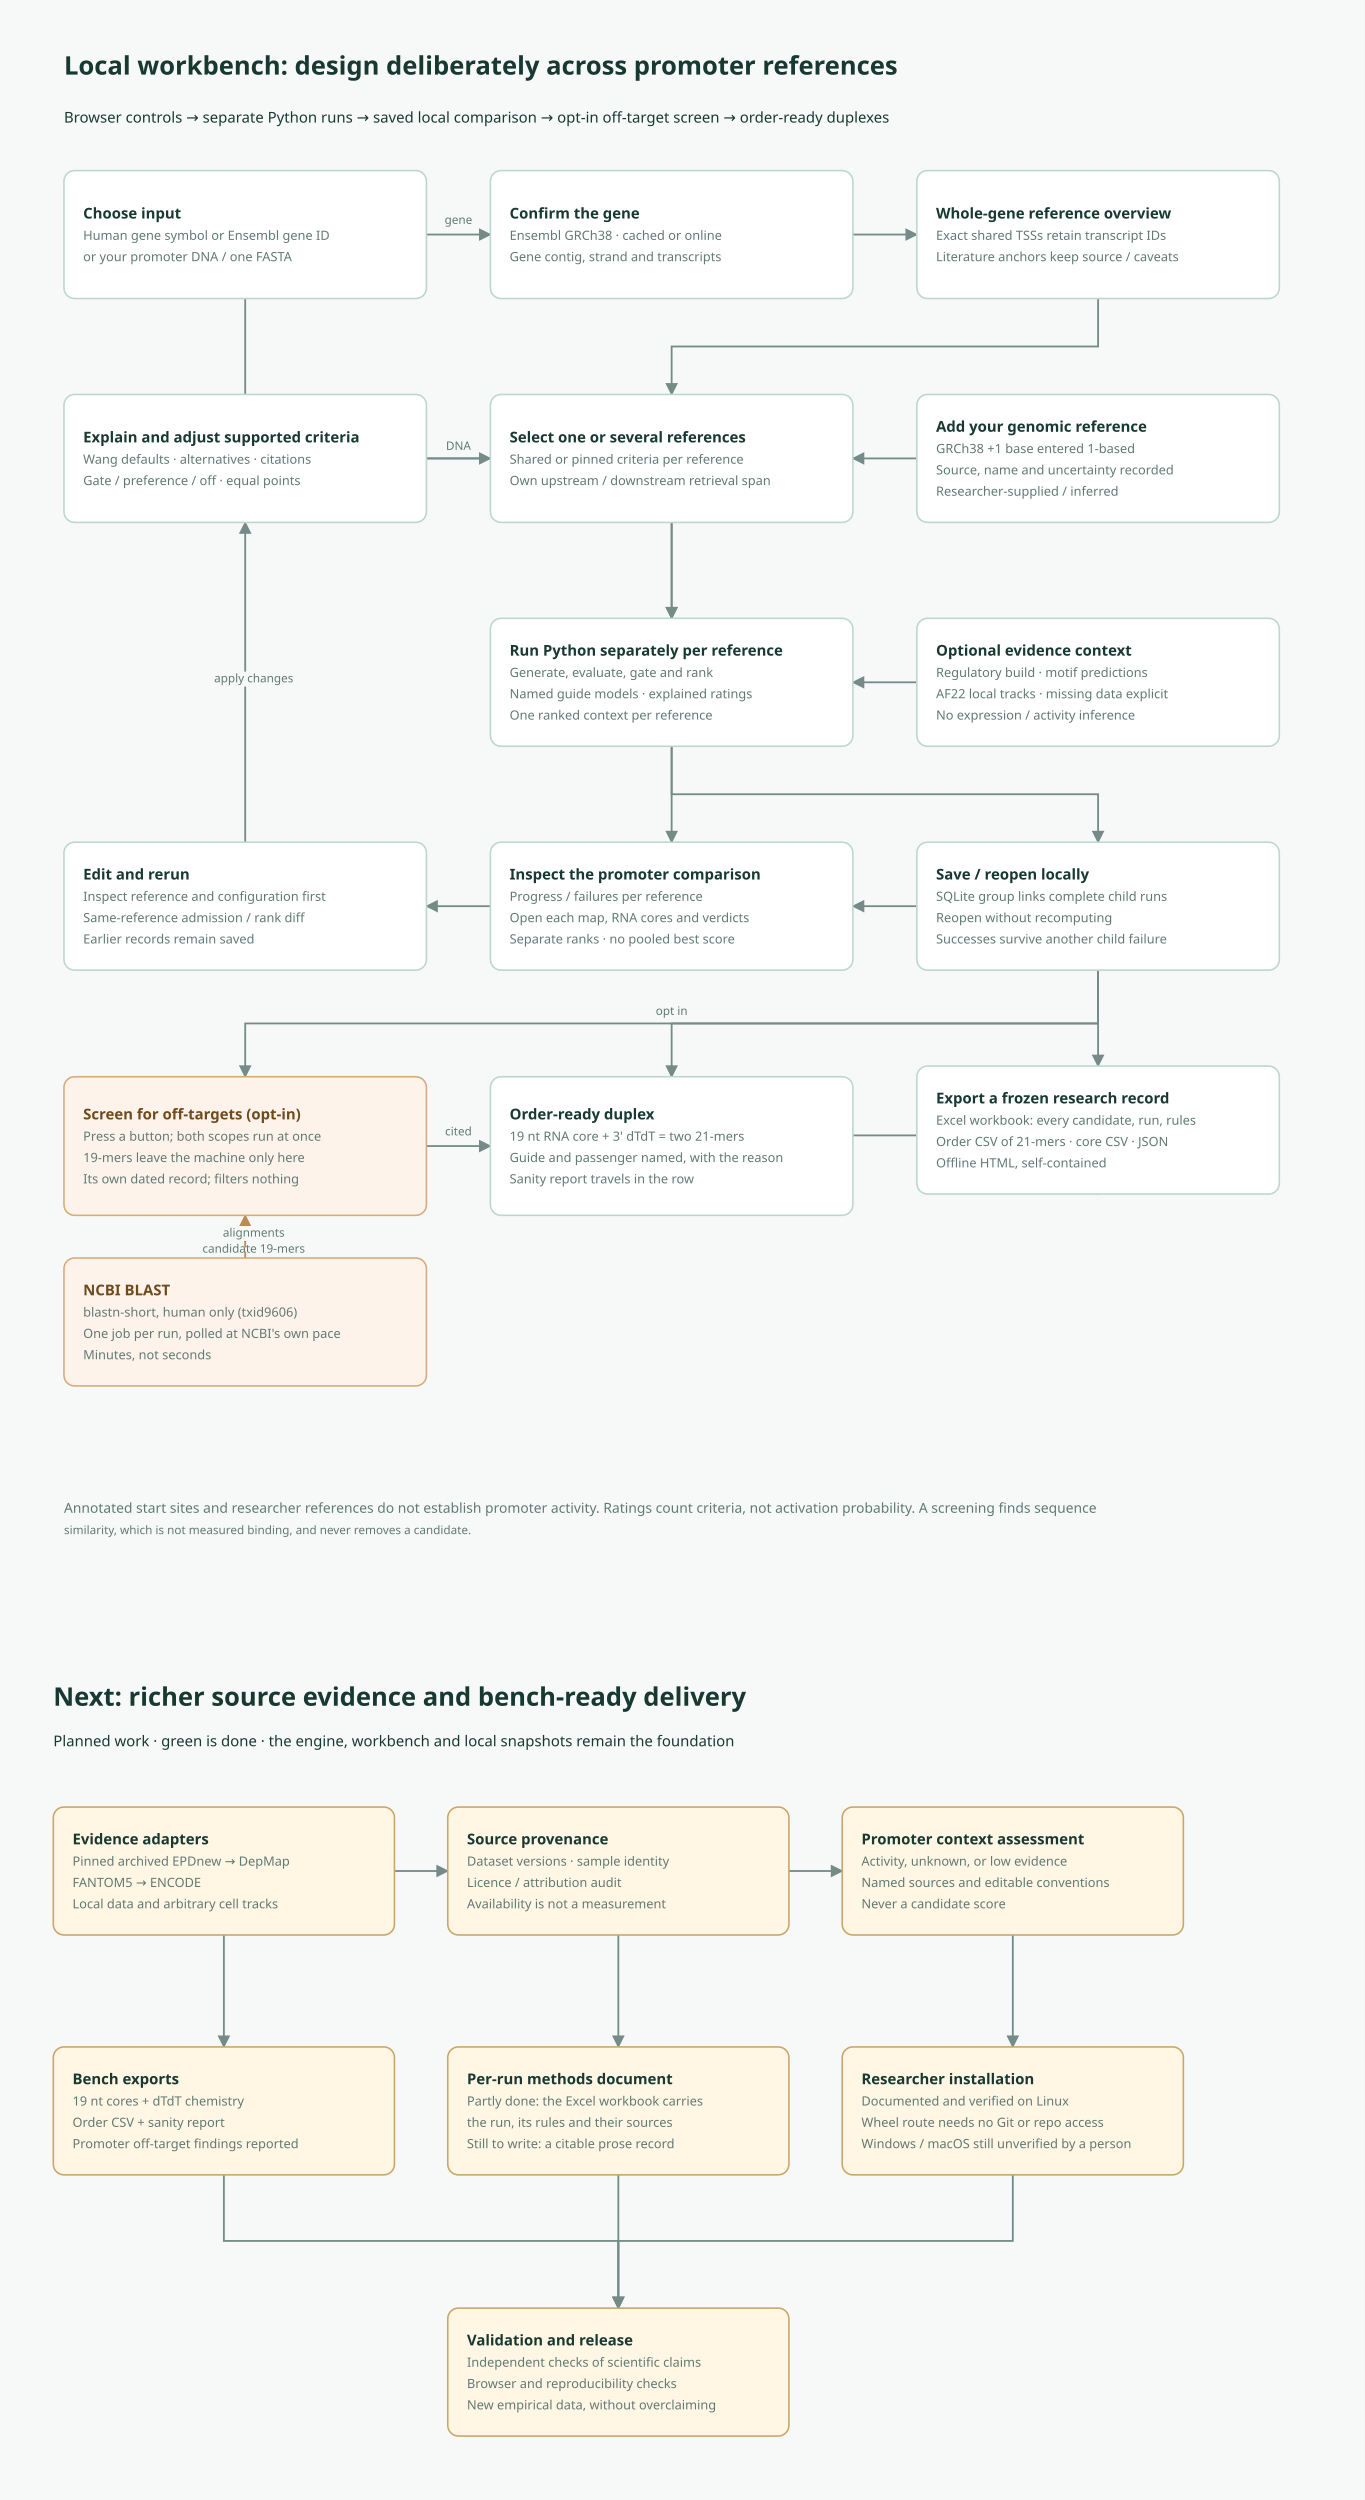
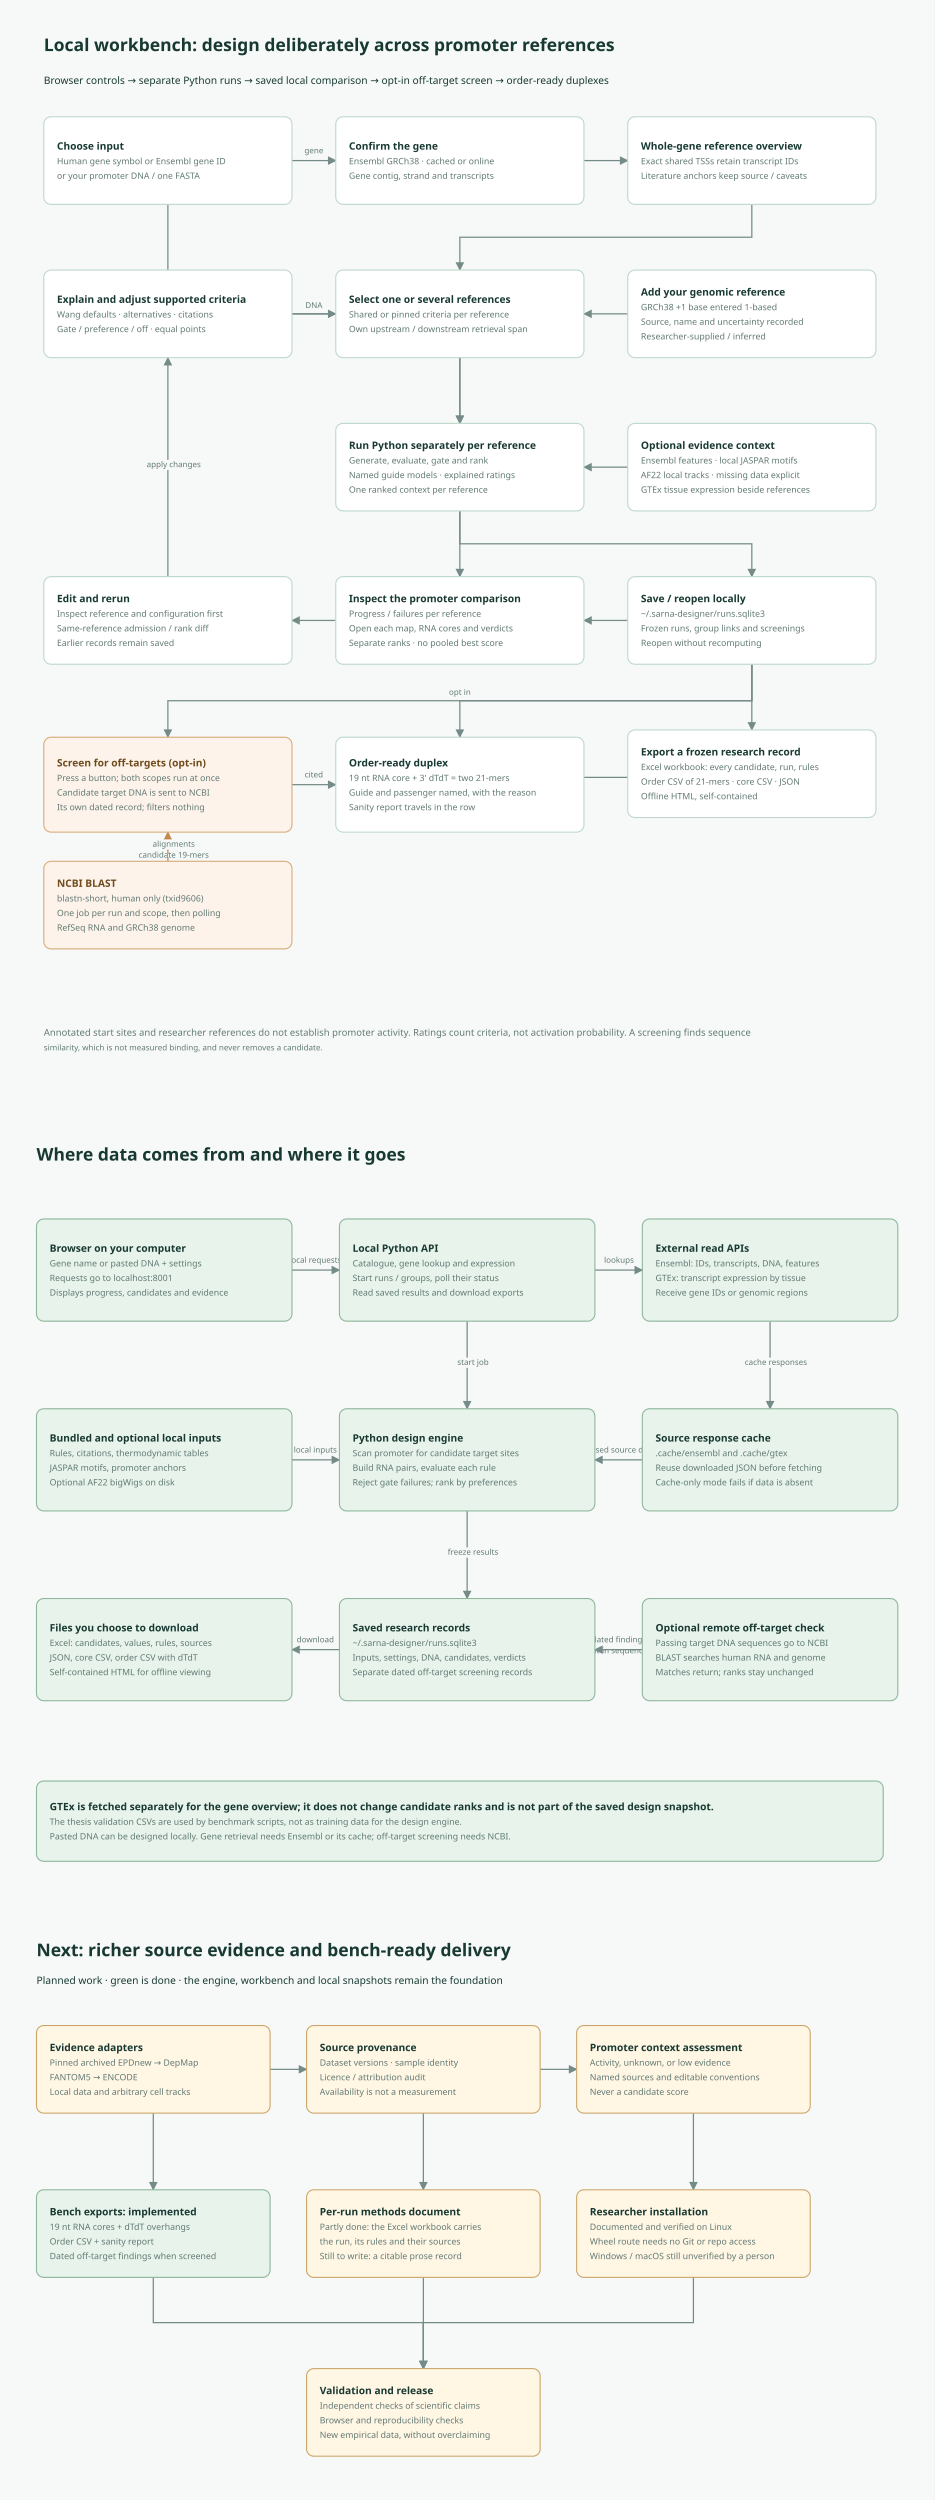
- <svg xmlns="http://www.w3.org/2000/svg" width="1280" height="2345" viewBox="0 0 1280 2345" role="img" aria-labelledby="flow-title">
+ <svg xmlns="http://www.w3.org/2000/svg" width="1280" height="3425" viewBox="0 0 1280 3425" role="img" aria-labelledby="flow-title">
  <defs>
    <marker id="arrow" viewBox="0 0 10 10" refX="9" refY="5" markerWidth="7" markerHeight="7" orient="auto-start-reverse">
      <path d="M0,0 L10,5 L0,10 z" fill="#748b87" />
    </marker>
    <marker id="arrow-remote" viewBox="0 0 10 10" refX="9" refY="5" markerWidth="7" markerHeight="7" orient="auto-start-reverse">
      <path d="M0,0 L10,5 L0,10 z" fill="#c08a4e" />
    </marker>
  </defs>
-   <rect width="1280" height="2345" fill="#f6f9f7" />
+   <rect width="1280" height="3425" fill="#f6f9f7" />
  <g transform="translate(0,0)" font-family="system-ui,sans-serif">
    <polyline points="400,220 460,220" fill="none" stroke="#748b87" stroke-width="1.7" marker-end="url(#arrow)" />
    <rect x="415" y="200" width="30" height="14" fill="#f6f9f7" />
    <text x="430" y="210" fill="#617974" font-size="11" text-anchor="middle">gene</text>
    <polyline points="230,280 230,430 630,430 630,580" fill="none" stroke="#748b87" stroke-width="1.7" marker-end="url(#arrow)" />
    <rect x="418" y="412" width="25" height="14" fill="#f6f9f7" />
    <text x="430" y="422" fill="#617974" font-size="11" text-anchor="middle">DNA</text>
    <polyline points="800,220 860,220" fill="none" stroke="#748b87" stroke-width="1.7" marker-end="url(#arrow)" />
    <polyline points="1030,280 1030,325 630,325 630,370" fill="none" stroke="#748b87" stroke-width="1.7" marker-end="url(#arrow)" />
    <polyline points="860,430 800,430" fill="none" stroke="#748b87" stroke-width="1.7" marker-end="url(#arrow)" />
    <polyline points="400,430 460,430" fill="none" stroke="#748b87" stroke-width="1.7" marker-end="url(#arrow)" />
    <polyline points="630,490 630,580" fill="none" stroke="#748b87" stroke-width="1.7" marker-end="url(#arrow)" />
    <polyline points="860,640 800,640" fill="none" stroke="#748b87" stroke-width="1.7" marker-end="url(#arrow)" />
    <polyline points="630,700 630,790" fill="none" stroke="#748b87" stroke-width="1.7" marker-end="url(#arrow)" />
    <polyline points="630,700 630,745 1030,745 1030,790" fill="none" stroke="#748b87" stroke-width="1.7" marker-end="url(#arrow)" />
    <polyline points="860,850 800,850" fill="none" stroke="#748b87" stroke-width="1.7" marker-end="url(#arrow)" />
    <polyline points="460,850 400,850" fill="none" stroke="#748b87" stroke-width="1.7" marker-end="url(#arrow)" />
    <polyline points="230,790 230,490" fill="none" stroke="#748b87" stroke-width="1.7" marker-end="url(#arrow)" />
    <rect x="198" y="630" width="81" height="14" fill="#f6f9f7" />
    <text x="238" y="640" fill="#617974" font-size="11" text-anchor="middle">apply changes</text>
    <polyline points="1030,910 1030,1000" fill="none" stroke="#748b87" stroke-width="1.7" marker-end="url(#arrow)" />
    <polyline points="1030,910 1030,960 230,960 230,1010" fill="none" stroke="#748b87" stroke-width="1.7" marker-end="url(#arrow)" />
    <rect x="609" y="942" width="42" height="14" fill="#f6f9f7" />
    <text x="630" y="952" fill="#617974" font-size="11" text-anchor="middle">opt in</text>
    <polyline points="230,1140 230,1180" fill="none" stroke="#c08a4e" stroke-width="1.7" stroke-dasharray="6 4" marker-end="url(#arrow-remote)" />
    <rect x="186" y="1165" width="103" height="14" fill="#f6f9f7" />
    <text x="238" y="1175" fill="#617974" font-size="11" text-anchor="middle">candidate 19-mers</text>
    <polyline points="230,1180 230,1140" fill="none" stroke="#c08a4e" stroke-width="1.7" stroke-dasharray="6 4" marker-end="url(#arrow-remote)" />
    <rect x="206" y="1150" width="64" height="14" fill="#f6f9f7" />
    <text x="238" y="1160" fill="#617974" font-size="11" text-anchor="middle">alignments</text>
    <polyline points="1030,910 1030,960 630,960 630,1010" fill="none" stroke="#748b87" stroke-width="1.7" marker-end="url(#arrow)" />
    <polyline points="400,1075 460,1075" fill="none" stroke="#748b87" stroke-width="1.7" marker-end="url(#arrow)" />
    <rect x="412" y="1055" width="36" height="14" fill="#f6f9f7" />
    <text x="430" y="1065" fill="#617974" font-size="11" text-anchor="middle">cited</text>
    <polyline points="630,1010 630,1065 1030,1065 1030,1120" fill="none" stroke="#748b87" stroke-width="1.7" marker-end="url(#arrow)" />
    <text x="60" y="70" fill="#183932" font-size="24" font-weight="600">Local workbench: design deliberately across promoter references</text>
    <text x="60" y="115" fill="#183932" font-size="14" font-weight="400">Browser controls → separate Python runs → saved local comparison → opt-in off-target screen → order-ready duplexes</text>
    <rect x="60" y="160" width="340" height="120" rx="10" fill="#ffffff" stroke="#bdd7cc" stroke-width="1.5" />
    <text x="78" y="205" fill="#183932" font-size="14" font-weight="600">Choose input</text>
    <text x="78" y="225" fill="#617974" font-size="12" font-weight="400">Human gene symbol or Ensembl gene ID</text>
    <text x="78" y="245" fill="#617974" font-size="12" font-weight="400">or your promoter DNA / one FASTA</text>
    <rect x="460" y="160" width="340" height="120" rx="10" fill="#ffffff" stroke="#bdd7cc" stroke-width="1.5" />
    <text x="478" y="205" fill="#183932" font-size="14" font-weight="600">Confirm the gene</text>
    <text x="478" y="225" fill="#617974" font-size="12" font-weight="400">Ensembl GRCh38 · cached or online</text>
    <text x="478" y="245" fill="#617974" font-size="12" font-weight="400">Gene contig, strand and transcripts</text>
    <rect x="860" y="160" width="340" height="120" rx="10" fill="#ffffff" stroke="#bdd7cc" stroke-width="1.5" />
    <text x="878" y="205" fill="#183932" font-size="14" font-weight="600">Whole-gene reference overview</text>
    <text x="878" y="225" fill="#617974" font-size="12" font-weight="400">Exact shared TSSs retain transcript IDs</text>
    <text x="878" y="245" fill="#617974" font-size="12" font-weight="400">Literature anchors keep source / caveats</text>
    <rect x="60" y="370" width="340" height="120" rx="10" fill="#ffffff" stroke="#bdd7cc" stroke-width="1.5" />
    <text x="78" y="415" fill="#183932" font-size="14" font-weight="600">Explain and adjust supported criteria</text>
    <text x="78" y="435" fill="#617974" font-size="12" font-weight="400">Wang defaults · alternatives · citations</text>
    <text x="78" y="455" fill="#617974" font-size="12" font-weight="400">Gate / preference / off · equal points</text>
    <rect x="460" y="370" width="340" height="120" rx="10" fill="#ffffff" stroke="#bdd7cc" stroke-width="1.5" />
    <text x="478" y="415" fill="#183932" font-size="14" font-weight="600">Select one or several references</text>
    <text x="478" y="435" fill="#617974" font-size="12" font-weight="400">Shared or pinned criteria per reference</text>
    <text x="478" y="455" fill="#617974" font-size="12" font-weight="400">Own upstream / downstream retrieval span</text>
    <rect x="860" y="370" width="340" height="120" rx="10" fill="#ffffff" stroke="#bdd7cc" stroke-width="1.5" />
    <text x="878" y="405" fill="#183932" font-size="14" font-weight="600">Add your genomic reference</text>
    <text x="878" y="425" fill="#617974" font-size="12" font-weight="400">GRCh38 +1 base entered 1-based</text>
    <text x="878" y="445" fill="#617974" font-size="12" font-weight="400">Source, name and uncertainty recorded</text>
    <text x="878" y="465" fill="#617974" font-size="12" font-weight="400">Researcher-supplied / inferred</text>
    <rect x="460" y="580" width="340" height="120" rx="10" fill="#ffffff" stroke="#bdd7cc" stroke-width="1.5" />
    <text x="478" y="615" fill="#183932" font-size="14" font-weight="600">Run Python separately per reference</text>
    <text x="478" y="635" fill="#617974" font-size="12" font-weight="400">Generate, evaluate, gate and rank</text>
    <text x="478" y="655" fill="#617974" font-size="12" font-weight="400">Named guide models · explained ratings</text>
    <text x="478" y="675" fill="#617974" font-size="12" font-weight="400">One ranked context per reference</text>
    <rect x="860" y="580" width="340" height="120" rx="10" fill="#ffffff" stroke="#bdd7cc" stroke-width="1.5" />
    <text x="878" y="615" fill="#183932" font-size="14" font-weight="600">Optional evidence context</text>
-     <text x="878" y="635" fill="#617974" font-size="12" font-weight="400">Regulatory build · motif predictions</text>
+     <text x="878" y="635" fill="#617974" font-size="12" font-weight="400">Ensembl features · local JASPAR motifs</text>
    <text x="878" y="655" fill="#617974" font-size="12" font-weight="400">AF22 local tracks · missing data explicit</text>
-     <text x="878" y="675" fill="#617974" font-size="12" font-weight="400">No expression / activity inference</text>
+     <text x="878" y="675" fill="#617974" font-size="12" font-weight="400">GTEx tissue expression beside references</text>
    <rect x="60" y="790" width="340" height="120" rx="10" fill="#ffffff" stroke="#bdd7cc" stroke-width="1.5" />
    <text x="78" y="825" fill="#183932" font-size="14" font-weight="600">Edit and rerun</text>
    <text x="78" y="845" fill="#617974" font-size="12" font-weight="400">Inspect reference and configuration first</text>
    <text x="78" y="865" fill="#617974" font-size="12" font-weight="400">Same-reference admission / rank diff</text>
    <text x="78" y="885" fill="#617974" font-size="12" font-weight="400">Earlier records remain saved</text>
    <rect x="460" y="790" width="340" height="120" rx="10" fill="#ffffff" stroke="#bdd7cc" stroke-width="1.5" />
    <text x="478" y="825" fill="#183932" font-size="14" font-weight="600">Inspect the promoter comparison</text>
    <text x="478" y="845" fill="#617974" font-size="12" font-weight="400">Progress / failures per reference</text>
    <text x="478" y="865" fill="#617974" font-size="12" font-weight="400">Open each map, RNA cores and verdicts</text>
    <text x="478" y="885" fill="#617974" font-size="12" font-weight="400">Separate ranks · no pooled best score</text>
    <rect x="860" y="790" width="340" height="120" rx="10" fill="#ffffff" stroke="#bdd7cc" stroke-width="1.5" />
    <text x="878" y="825" fill="#183932" font-size="14" font-weight="600">Save / reopen locally</text>
-     <text x="878" y="845" fill="#617974" font-size="12" font-weight="400">SQLite group links complete child runs</text>
-     <text x="878" y="865" fill="#617974" font-size="12" font-weight="400">Reopen without recomputing</text>
-     <text x="878" y="885" fill="#617974" font-size="12" font-weight="400">Successes survive another child failure</text>
+     <text x="878" y="845" fill="#617974" font-size="12" font-weight="400">~/.sarna-designer/runs.sqlite3</text>
+     <text x="878" y="865" fill="#617974" font-size="12" font-weight="400">Frozen runs, group links and screenings</text>
+     <text x="878" y="885" fill="#617974" font-size="12" font-weight="400">Reopen without recomputing</text>
    <rect x="860" y="1000" width="340" height="120" rx="10" fill="#ffffff" stroke="#bdd7cc" stroke-width="1.5" />
    <text x="878" y="1035" fill="#183932" font-size="14" font-weight="600">Export a frozen research record</text>
    <text x="878" y="1055" fill="#617974" font-size="12" font-weight="400">Excel workbook: every candidate, run, rules</text>
    <text x="878" y="1075" fill="#617974" font-size="12" font-weight="400">Order CSV of 21-mers · core CSV · JSON</text>
    <text x="878" y="1095" fill="#617974" font-size="12" font-weight="400">Offline HTML, self-contained</text>
    <rect x="60" y="1010" width="340" height="130" rx="10" fill="#fdf3ea" stroke="#d8ab7a" stroke-width="1.5" />
    <text x="78" y="1050" fill="#6f4a1d" font-size="14" font-weight="600">Screen for off-targets (opt-in)</text>
    <text x="78" y="1070" fill="#617974" font-size="12" font-weight="400">Press a button; both scopes run at once</text>
-     <text x="78" y="1090" fill="#617974" font-size="12" font-weight="400">19-mers leave the machine only here</text>
+     <text x="78" y="1090" fill="#617974" font-size="12" font-weight="400">Candidate target DNA is sent to NCBI</text>
    <text x="78" y="1110" fill="#617974" font-size="12" font-weight="400">Its own dated record; filters nothing</text>
    <rect x="60" y="1180" width="340" height="120" rx="10" fill="#fdf3ea" stroke="#d8ab7a" stroke-width="1.5" />
    <text x="78" y="1215" fill="#6f4a1d" font-size="14" font-weight="600">NCBI BLAST</text>
    <text x="78" y="1235" fill="#617974" font-size="12" font-weight="400">blastn-short, human only (txid9606)</text>
-     <text x="78" y="1255" fill="#617974" font-size="12" font-weight="400">One job per run, polled at NCBI's own pace</text>
-     <text x="78" y="1275" fill="#617974" font-size="12" font-weight="400">Minutes, not seconds</text>
+     <text x="78" y="1255" fill="#617974" font-size="12" font-weight="400">One job per run and scope, then polling</text>
+     <text x="78" y="1275" fill="#617974" font-size="12" font-weight="400">RefSeq RNA and GRCh38 genome</text>
    <rect x="460" y="1010" width="340" height="130" rx="10" fill="#ffffff" stroke="#bdd7cc" stroke-width="1.5" />
    <text x="478" y="1050" fill="#183932" font-size="14" font-weight="600">Order-ready duplex</text>
    <text x="478" y="1070" fill="#617974" font-size="12" font-weight="400">19 nt RNA core + 3' dTdT = two 21-mers</text>
    <text x="478" y="1090" fill="#617974" font-size="12" font-weight="400">Guide and passenger named, with the reason</text>
    <text x="478" y="1110" fill="#617974" font-size="12" font-weight="400">Sanity report travels in the row</text>
    <text x="60" y="1419" fill="#617974" font-size="13" font-weight="400">Annotated start sites and researcher references do not establish promoter activity. Ratings count criteria, not activation probability. A screening finds sequence</text>
    <text x="60" y="1439" fill="#617974" font-size="11" font-weight="400">similarity, which is not measured binding, and never removes a candidate.</text>
  </g>
  <g transform="translate(0,1530)" font-family="system-ui,sans-serif">
+     <polyline points="400,210 465,210" fill="none" stroke="#748b87" stroke-width="1.7" marker-end="url(#arrow)" />
+     <rect x="389" y="190" width="86" height="14" fill="#f6f9f7" />
+     <text x="432" y="200" fill="#617974" font-size="11" text-anchor="middle">local requests</text>
+     <polyline points="815,210 880,210" fill="none" stroke="#748b87" stroke-width="1.7" marker-end="url(#arrow)" />
+     <rect x="824" y="190" width="47" height="14" fill="#f6f9f7" />
+     <text x="848" y="200" fill="#617974" font-size="11" text-anchor="middle">lookups</text>
+     <polyline points="1055,280 1055,400" fill="none" stroke="#748b87" stroke-width="1.7" marker-end="url(#arrow)" />
+     <rect x="1017" y="330" width="92" height="14" fill="#f6f9f7" />
+     <text x="1063" y="340" fill="#617974" font-size="11" text-anchor="middle">cache responses</text>
+     <polyline points="880,470 815,470" fill="none" stroke="#748b87" stroke-width="1.7" marker-end="url(#arrow)" />
+     <rect x="793" y="450" width="109" height="14" fill="#f6f9f7" />
+     <text x="848" y="460" fill="#617974" font-size="11" text-anchor="middle">reused source data</text>
+     <polyline points="640,280 640,400" fill="none" stroke="#748b87" stroke-width="1.7" marker-end="url(#arrow)" />
+     <rect x="619" y="330" width="58" height="14" fill="#f6f9f7" />
+     <text x="648" y="340" fill="#617974" font-size="11" text-anchor="middle">start job</text>
+     <polyline points="400,470 465,470" fill="none" stroke="#748b87" stroke-width="1.7" marker-end="url(#arrow)" />
+     <rect x="395" y="450" width="75" height="14" fill="#f6f9f7" />
+     <text x="432" y="460" fill="#617974" font-size="11" text-anchor="middle">local inputs</text>
+     <polyline points="640,540 640,660" fill="none" stroke="#748b87" stroke-width="1.7" marker-end="url(#arrow)" />
+     <rect x="605" y="590" width="86" height="14" fill="#f6f9f7" />
+     <text x="648" y="600" fill="#617974" font-size="11" text-anchor="middle">freeze results</text>
+     <polyline points="815,730 880,730" fill="none" stroke="#748b87" stroke-width="1.7" marker-end="url(#arrow)" />
+     <rect x="799" y="725" width="98" height="14" fill="#f6f9f7" />
+     <text x="848" y="735" fill="#617974" font-size="11" text-anchor="middle">opt-in sequences</text>
+     <polyline points="880,730 815,730" fill="none" stroke="#748b87" stroke-width="1.7" marker-end="url(#arrow)" />
+     <rect x="804" y="710" width="86" height="14" fill="#f6f9f7" />
+     <text x="848" y="720" fill="#617974" font-size="11" text-anchor="middle">dated findings</text>
+     <polyline points="465,730 400,730" fill="none" stroke="#748b87" stroke-width="1.7" marker-end="url(#arrow)" />
+     <rect x="406" y="710" width="53" height="14" fill="#f6f9f7" />
+     <text x="432" y="720" fill="#617974" font-size="11" text-anchor="middle">download</text>
+     <text x="50" y="60" fill="#183932" font-size="24" font-weight="600">Where data comes from and where it goes</text>
+     <rect x="50" y="140" width="350" height="140" rx="10" fill="#e7f3eb" stroke="#8eb69c" stroke-width="1.5" />
+     <text x="68" y="185" fill="#183932" font-size="14" font-weight="600">Browser on your computer</text>
+     <text x="68" y="205" fill="#617974" font-size="12" font-weight="400">Gene name or pasted DNA + settings</text>
+     <text x="68" y="225" fill="#617974" font-size="12" font-weight="400">Requests go to localhost:8001</text>
+     <text x="68" y="245" fill="#617974" font-size="12" font-weight="400">Displays progress, candidates and evidence</text>
+     <rect x="465" y="140" width="350" height="140" rx="10" fill="#e7f3eb" stroke="#8eb69c" stroke-width="1.5" />
+     <text x="483" y="185" fill="#183932" font-size="14" font-weight="600">Local Python API</text>
+     <text x="483" y="205" fill="#617974" font-size="12" font-weight="400">Catalogue, gene lookup and expression</text>
+     <text x="483" y="225" fill="#617974" font-size="12" font-weight="400">Start runs / groups, poll their status</text>
+     <text x="483" y="245" fill="#617974" font-size="12" font-weight="400">Read saved results and download exports</text>
+     <rect x="880" y="140" width="350" height="140" rx="10" fill="#e7f3eb" stroke="#8eb69c" stroke-width="1.5" />
+     <text x="898" y="185" fill="#183932" font-size="14" font-weight="600">External read APIs</text>
+     <text x="898" y="205" fill="#617974" font-size="12" font-weight="400">Ensembl: IDs, transcripts, DNA, features</text>
+     <text x="898" y="225" fill="#617974" font-size="12" font-weight="400">GTEx: transcript expression by tissue</text>
+     <text x="898" y="245" fill="#617974" font-size="12" font-weight="400">Receive gene IDs or genomic regions</text>
+     <rect x="50" y="400" width="350" height="140" rx="10" fill="#e7f3eb" stroke="#8eb69c" stroke-width="1.5" />
+     <text x="68" y="445" fill="#183932" font-size="14" font-weight="600">Bundled and optional local inputs</text>
+     <text x="68" y="465" fill="#617974" font-size="12" font-weight="400">Rules, citations, thermodynamic tables</text>
+     <text x="68" y="485" fill="#617974" font-size="12" font-weight="400">JASPAR motifs, promoter anchors</text>
+     <text x="68" y="505" fill="#617974" font-size="12" font-weight="400">Optional AF22 bigWigs on disk</text>
+     <rect x="465" y="400" width="350" height="140" rx="10" fill="#e7f3eb" stroke="#8eb69c" stroke-width="1.5" />
+     <text x="483" y="445" fill="#183932" font-size="14" font-weight="600">Python design engine</text>
+     <text x="483" y="465" fill="#617974" font-size="12" font-weight="400">Scan promoter for candidate target sites</text>
+     <text x="483" y="485" fill="#617974" font-size="12" font-weight="400">Build RNA pairs, evaluate each rule</text>
+     <text x="483" y="505" fill="#617974" font-size="12" font-weight="400">Reject gate failures; rank by preferences</text>
+     <rect x="880" y="400" width="350" height="140" rx="10" fill="#e7f3eb" stroke="#8eb69c" stroke-width="1.5" />
+     <text x="898" y="445" fill="#183932" font-size="14" font-weight="600">Source response cache</text>
+     <text x="898" y="465" fill="#617974" font-size="12" font-weight="400">.cache/ensembl and .cache/gtex</text>
+     <text x="898" y="485" fill="#617974" font-size="12" font-weight="400">Reuse downloaded JSON before fetching</text>
+     <text x="898" y="505" fill="#617974" font-size="12" font-weight="400">Cache-only mode fails if data is absent</text>
+     <rect x="465" y="660" width="350" height="140" rx="10" fill="#e7f3eb" stroke="#8eb69c" stroke-width="1.5" />
+     <text x="483" y="705" fill="#183932" font-size="14" font-weight="600">Saved research records</text>
+     <text x="483" y="725" fill="#617974" font-size="12" font-weight="400">~/.sarna-designer/runs.sqlite3</text>
+     <text x="483" y="745" fill="#617974" font-size="12" font-weight="400">Inputs, settings, DNA, candidates, verdicts</text>
+     <text x="483" y="765" fill="#617974" font-size="12" font-weight="400">Separate dated off-target screening records</text>
+     <rect x="880" y="660" width="350" height="140" rx="10" fill="#e7f3eb" stroke="#8eb69c" stroke-width="1.5" />
+     <text x="898" y="705" fill="#183932" font-size="14" font-weight="600">Optional remote off-target check</text>
+     <text x="898" y="725" fill="#617974" font-size="12" font-weight="400">Passing target DNA sequences go to NCBI</text>
+     <text x="898" y="745" fill="#617974" font-size="12" font-weight="400">BLAST searches human RNA and genome</text>
+     <text x="898" y="765" fill="#617974" font-size="12" font-weight="400">Matches return; ranks stay unchanged</text>
+     <rect x="50" y="660" width="350" height="140" rx="10" fill="#e7f3eb" stroke="#8eb69c" stroke-width="1.5" />
+     <text x="68" y="705" fill="#183932" font-size="14" font-weight="600">Files you choose to download</text>
+     <text x="68" y="725" fill="#617974" font-size="12" font-weight="400">Excel: candidates, values, rules, sources</text>
+     <text x="68" y="745" fill="#617974" font-size="12" font-weight="400">JSON, core CSV, order CSV with dTdT</text>
+     <text x="68" y="765" fill="#617974" font-size="12" font-weight="400">Self-contained HTML for offline viewing</text>
+     <rect x="50" y="910" width="1160" height="110" rx="10" fill="#e7f3eb" stroke="#8eb69c" stroke-width="1.5" />
+     <text x="68" y="950" fill="#183932" font-size="14" font-weight="600">GTEx is fetched separately for the gene overview; it does not change candidate ranks and is not part of the saved design snapshot.</text>
+     <text x="68" y="970" fill="#617974" font-size="12" font-weight="400">The thesis validation CSVs are used by benchmark scripts, not as training data for the design engine.</text>
+     <text x="68" y="990" fill="#617974" font-size="12" font-weight="400">Pasted DNA can be designed locally. Gene retrieval needs Ensembl or its cache; off-target screening needs NCBI.</text>
+   </g>
+   <g transform="translate(0,2610)" font-family="system-ui,sans-serif">
    <polyline points="370,225 420,225" fill="none" stroke="#748b87" stroke-width="1.7" marker-end="url(#arrow)" />
    <polyline points="740,225 790,225" fill="none" stroke="#748b87" stroke-width="1.7" marker-end="url(#arrow)" />
    <polyline points="950,285 950,390" fill="none" stroke="#748b87" stroke-width="1.7" marker-end="url(#arrow)" />
    <polyline points="580,285 580,390" fill="none" stroke="#748b87" stroke-width="1.7" marker-end="url(#arrow)" />
    <polyline points="210,285 210,390" fill="none" stroke="#748b87" stroke-width="1.7" marker-end="url(#arrow)" />
    <polyline points="210,510 210,572 580,572 580,635" fill="none" stroke="#748b87" stroke-width="1.7" marker-end="url(#arrow)" />
    <polyline points="580,510 580,635" fill="none" stroke="#748b87" stroke-width="1.7" marker-end="url(#arrow)" />
    <polyline points="950,510 950,572 580,572 580,635" fill="none" stroke="#748b87" stroke-width="1.7" marker-end="url(#arrow)" />
    <text x="50" y="70" fill="#183932" font-size="24" font-weight="600">Next: richer source evidence and bench-ready delivery</text>
    <text x="50" y="108" fill="#183932" font-size="14" font-weight="400">Planned work · green is done · the engine, workbench and local snapshots remain the foundation</text>
    <rect x="50" y="165" width="320" height="120" rx="10" fill="#fff6e4" stroke="#cba668" stroke-width="1.5" />
    <text x="68" y="200" fill="#183932" font-size="14" font-weight="600">Evidence adapters</text>
    <text x="68" y="220" fill="#617974" font-size="12" font-weight="400">Pinned archived EPDnew → DepMap</text>
    <text x="68" y="240" fill="#617974" font-size="12" font-weight="400">FANTOM5 → ENCODE</text>
    <text x="68" y="260" fill="#617974" font-size="12" font-weight="400">Local data and arbitrary cell tracks</text>
    <rect x="420" y="165" width="320" height="120" rx="10" fill="#fff6e4" stroke="#cba668" stroke-width="1.5" />
    <text x="438" y="200" fill="#183932" font-size="14" font-weight="600">Source provenance</text>
    <text x="438" y="220" fill="#617974" font-size="12" font-weight="400">Dataset versions · sample identity</text>
    <text x="438" y="240" fill="#617974" font-size="12" font-weight="400">Licence / attribution audit</text>
    <text x="438" y="260" fill="#617974" font-size="12" font-weight="400">Availability is not a measurement</text>
    <rect x="790" y="165" width="320" height="120" rx="10" fill="#fff6e4" stroke="#cba668" stroke-width="1.5" />
    <text x="808" y="200" fill="#183932" font-size="14" font-weight="600">Promoter context assessment</text>
    <text x="808" y="220" fill="#617974" font-size="12" font-weight="400">Activity, unknown, or low evidence</text>
    <text x="808" y="240" fill="#617974" font-size="12" font-weight="400">Named sources and editable conventions</text>
    <text x="808" y="260" fill="#617974" font-size="12" font-weight="400">Never a candidate score</text>
-     <rect x="50" y="390" width="320" height="120" rx="10" fill="#fff6e4" stroke="#cba668" stroke-width="1.5" />
-     <text x="68" y="425" fill="#183932" font-size="14" font-weight="600">Bench exports</text>
-     <text x="68" y="445" fill="#617974" font-size="12" font-weight="400">19 nt cores + dTdT chemistry</text>
+     <rect x="50" y="390" width="320" height="120" rx="10" fill="#e7f3eb" stroke="#8eb69c" stroke-width="1.5" />
+     <text x="68" y="425" fill="#183932" font-size="14" font-weight="600">Bench exports: implemented</text>
+     <text x="68" y="445" fill="#617974" font-size="12" font-weight="400">19 nt RNA cores + dTdT overhangs</text>
    <text x="68" y="465" fill="#617974" font-size="12" font-weight="400">Order CSV + sanity report</text>
-     <text x="68" y="485" fill="#617974" font-size="12" font-weight="400">Promoter off-target findings reported</text>
+     <text x="68" y="485" fill="#617974" font-size="12" font-weight="400">Dated off-target findings when screened</text>
    <rect x="420" y="390" width="320" height="120" rx="10" fill="#fff6e4" stroke="#cba668" stroke-width="1.5" />
    <text x="438" y="425" fill="#183932" font-size="14" font-weight="600">Per-run methods document</text>
    <text x="438" y="445" fill="#617974" font-size="12" font-weight="400">Partly done: the Excel workbook carries</text>
    <text x="438" y="465" fill="#617974" font-size="12" font-weight="400">the run, its rules and their sources</text>
    <text x="438" y="485" fill="#617974" font-size="12" font-weight="400">Still to write: a citable prose record</text>
    <rect x="790" y="390" width="320" height="120" rx="10" fill="#fff6e4" stroke="#cba668" stroke-width="1.5" />
    <text x="808" y="425" fill="#183932" font-size="14" font-weight="600">Researcher installation</text>
    <text x="808" y="445" fill="#617974" font-size="12" font-weight="400">Documented and verified on Linux</text>
    <text x="808" y="465" fill="#617974" font-size="12" font-weight="400">Wheel route needs no Git or repo access</text>
    <text x="808" y="485" fill="#617974" font-size="12" font-weight="400">Windows / macOS still unverified by a person</text>
    <rect x="420" y="635" width="320" height="120" rx="10" fill="#fff6e4" stroke="#cba668" stroke-width="1.5" />
    <text x="438" y="670" fill="#183932" font-size="14" font-weight="600">Validation and release</text>
    <text x="438" y="690" fill="#617974" font-size="12" font-weight="400">Independent checks of scientific claims</text>
    <text x="438" y="710" fill="#617974" font-size="12" font-weight="400">Browser and reproducibility checks</text>
    <text x="438" y="730" fill="#617974" font-size="12" font-weight="400">New empirical data, without overclaiming</text>
  </g>
</svg>
